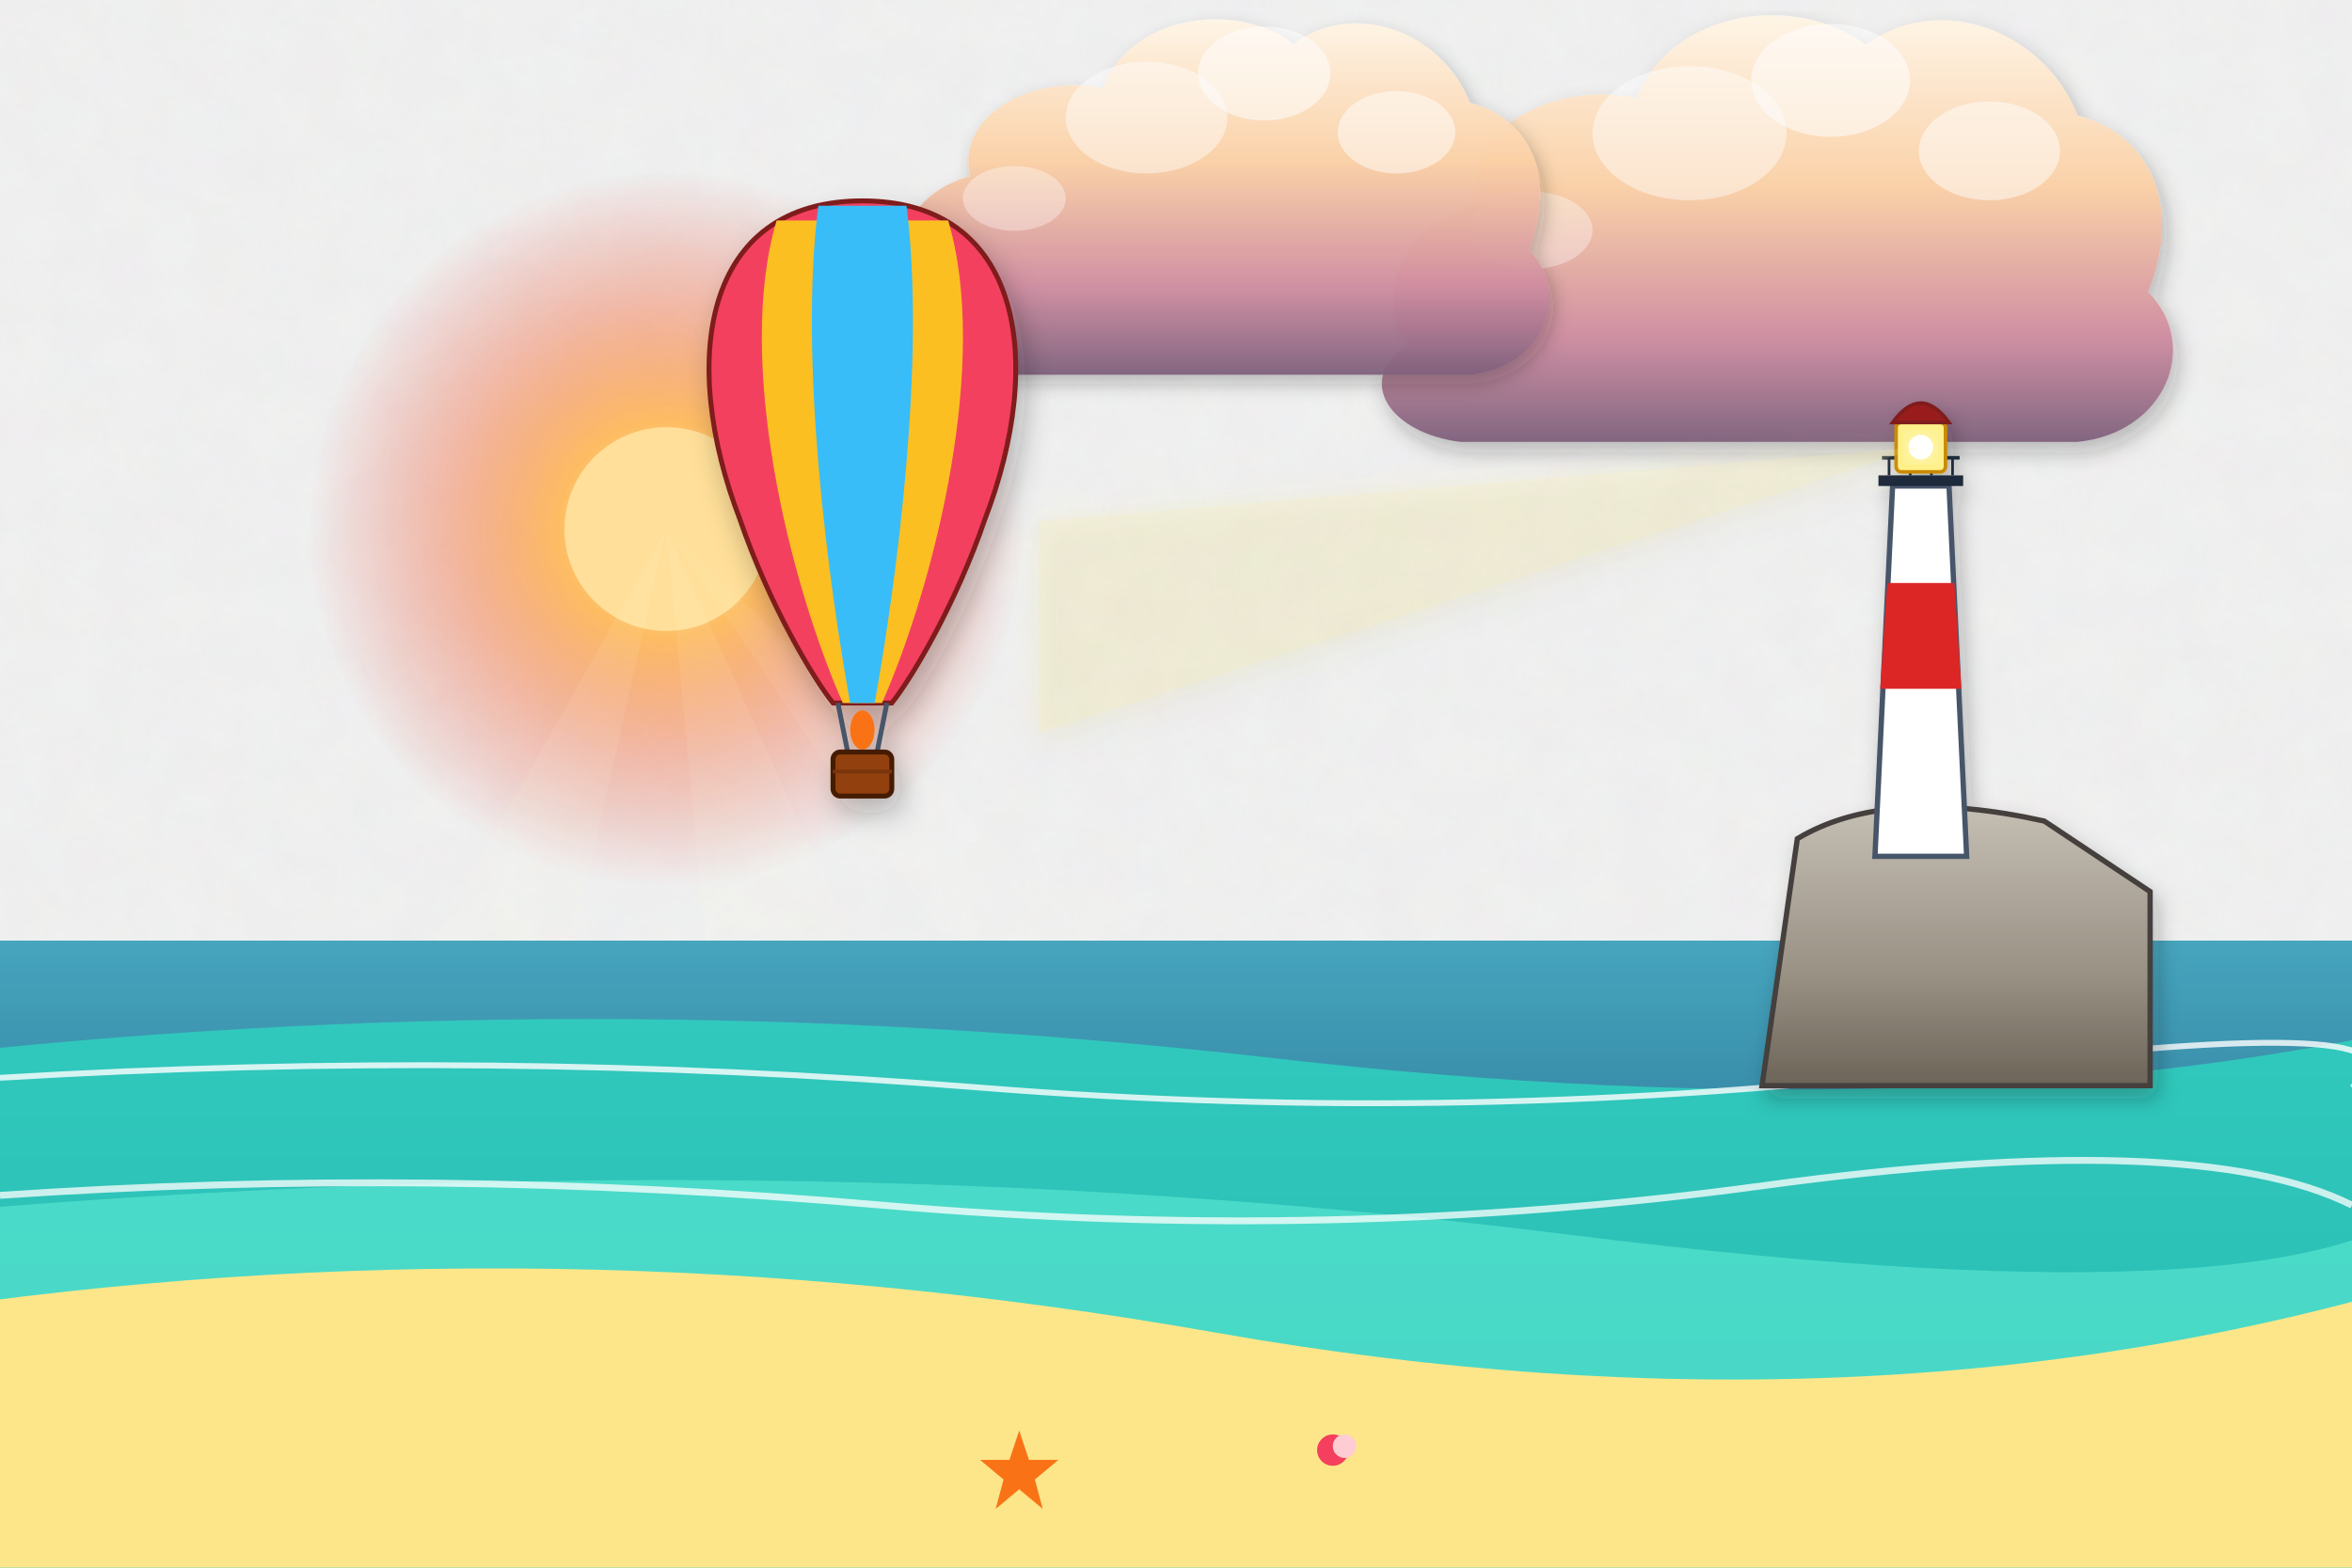
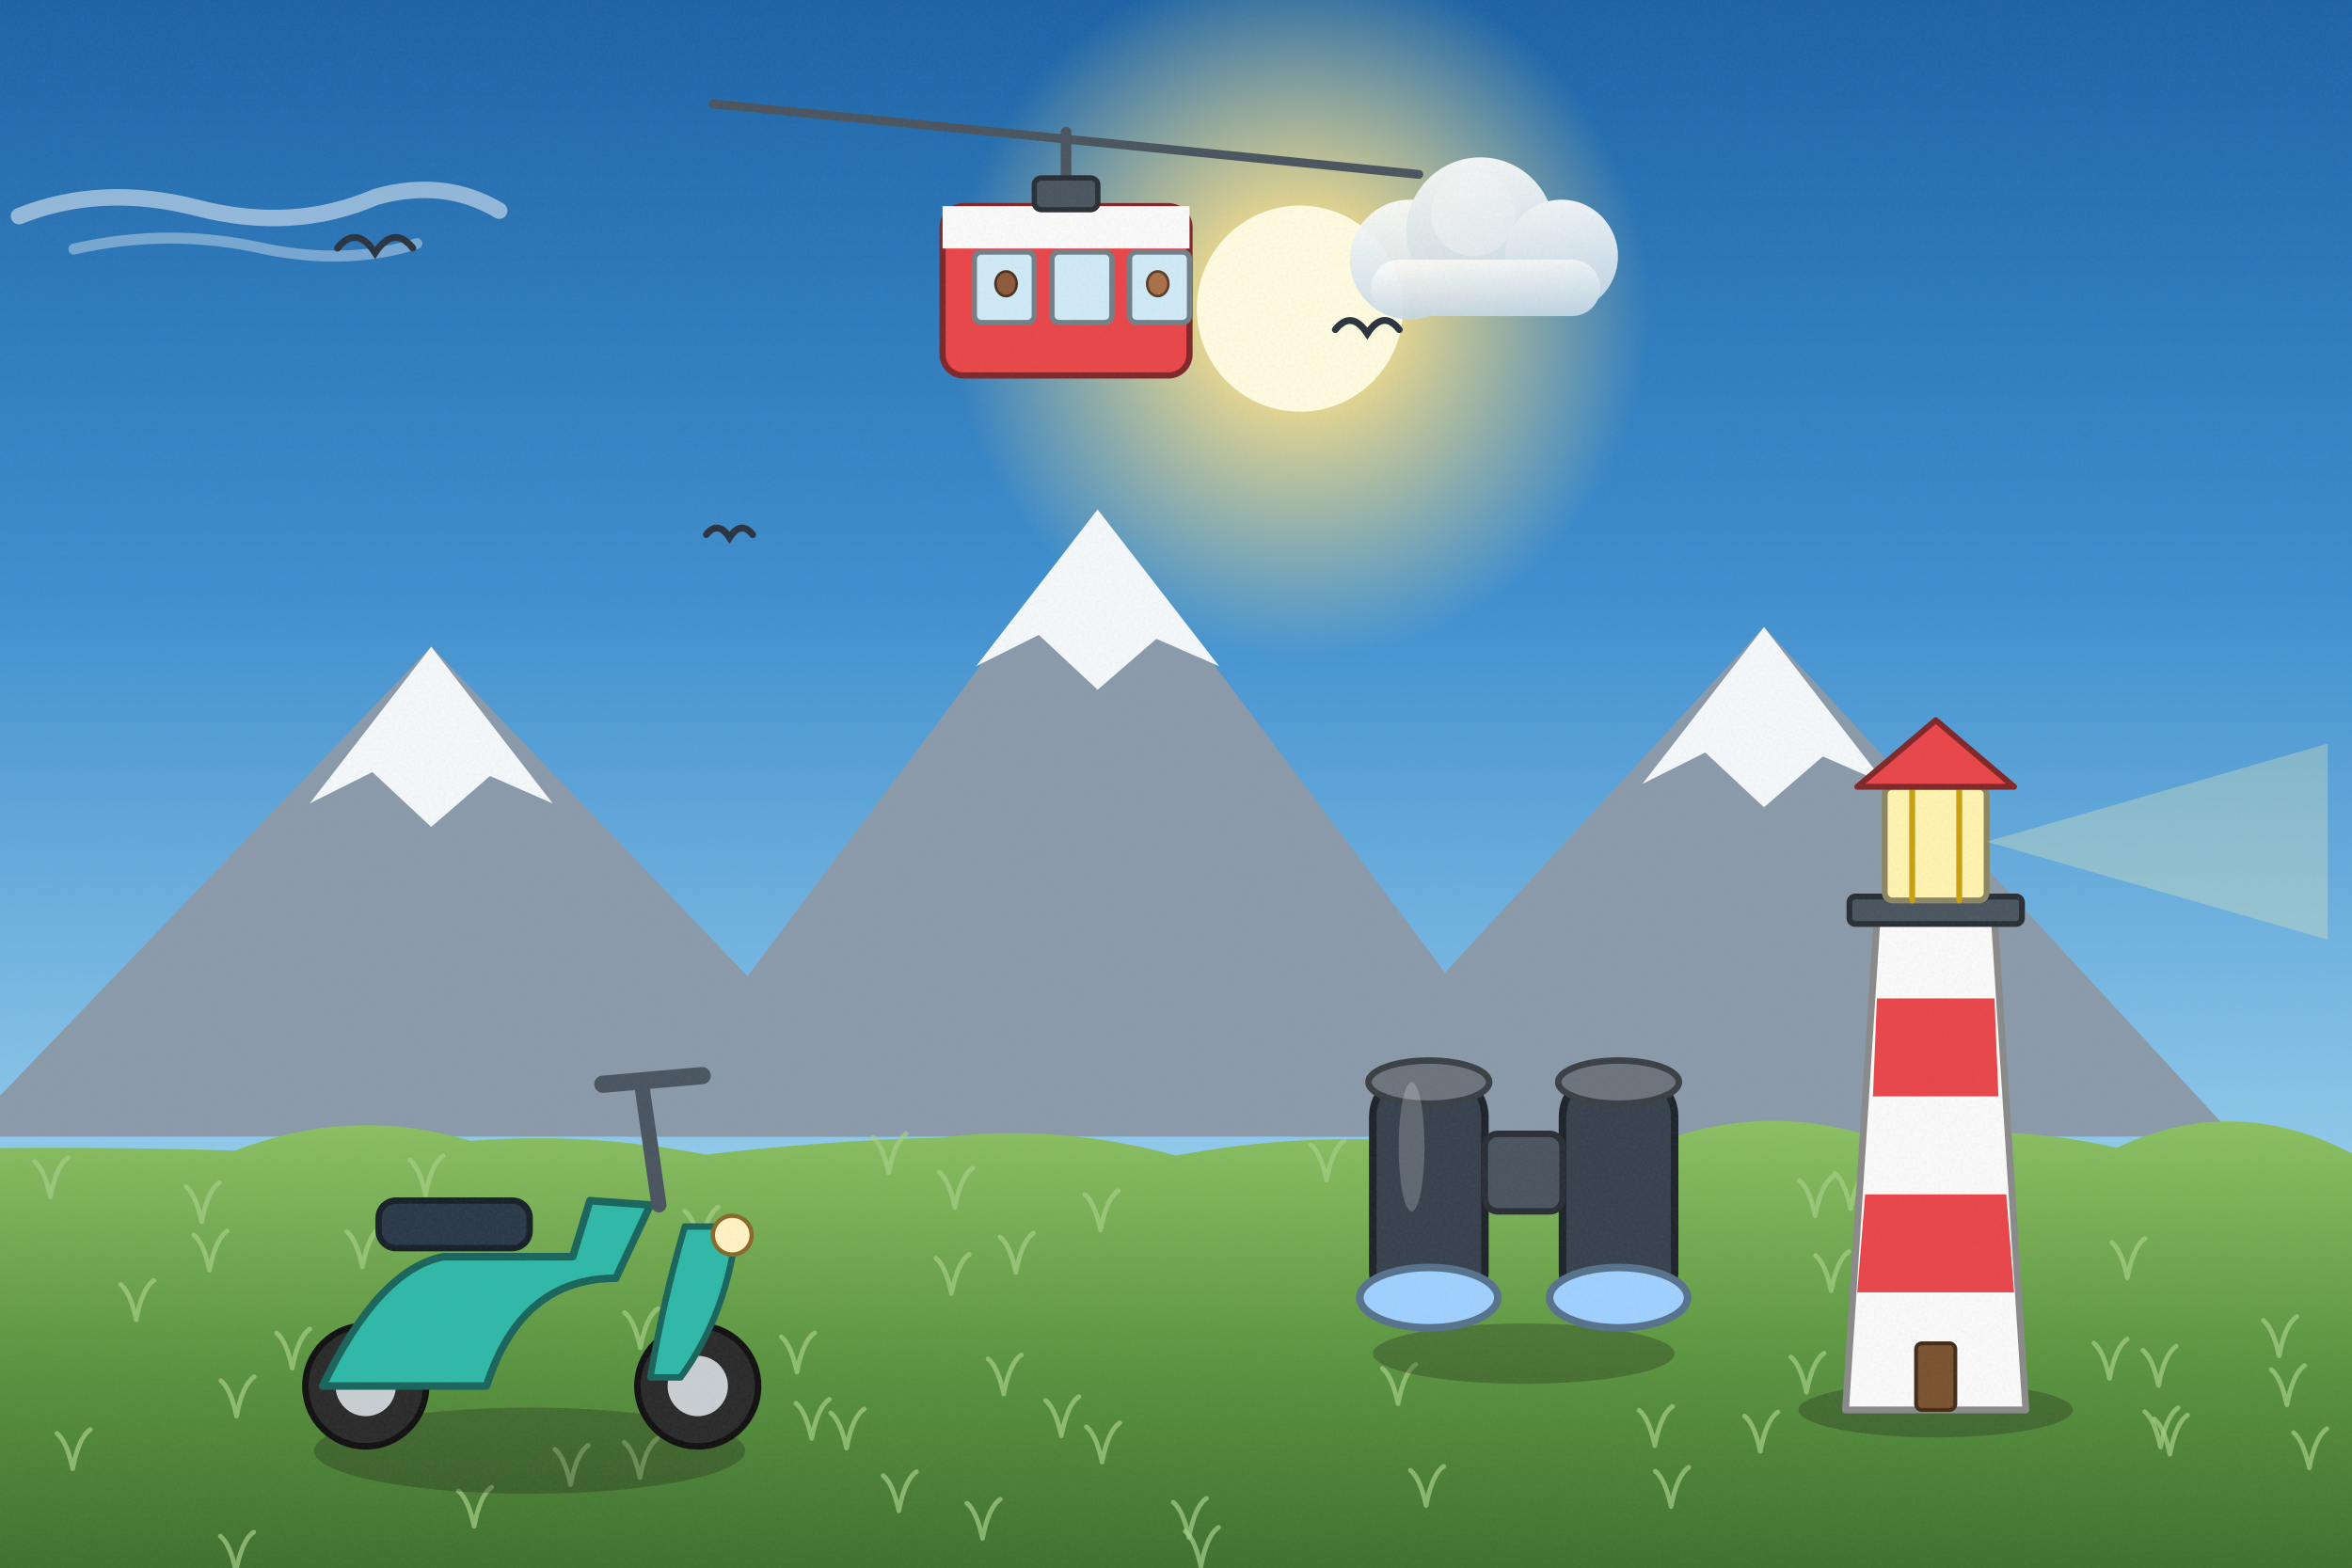
<svg xmlns="http://www.w3.org/2000/svg" viewBox="0 0 1200 800" width="1200" height="800">
  <defs>
-     <filter id="ghibliPaper" x="0%" y="0%" width="100%" height="100%">
-       <feTurbulence type="fractalNoise" baseFrequency="0.04" numOctaves="3" result="noise" seed="42" />
-       <feColorMatrix type="matrix" values="1 0 0 0 0  0 1 0 0 0  0 0 1 0 0  0 0 0 0.035 0" in="noise" result="coloredNoise" />
-       <feComposite operator="in" in2="SourceGraphic" />
-     </filter>
-     <filter id="softGlow" x="-20%" y="-20%" width="140%" height="140%">
-       <feGaussianBlur stdDeviation="8" result="blur" />
-       <feComposite in="SourceGraphic" in2="blur" operator="over" />
-     </filter>
-     <filter id="dropShadow" x="-20%" y="-20%" width="140%" height="140%">
-       <feDropShadow dx="3" dy="6" stdDeviation="6" flood-color="#141e28" flood-opacity="0.28" />
-     </filter>
-     <linearGradient id="skyDay" x1="0" y1="0" x2="0" y2="1">
-       <stop offset="0%" stop-color="#236ca7" />
-       <stop offset="35%" stop-color="#5fa3d6" />
-       <stop offset="70%" stop-color="#b8e1f2" />
-       <stop offset="100%" stop-color="#fdf3dc" />
-     </linearGradient>
-     <linearGradient id="skySunset" x1="0" y1="0" x2="0" y2="1">
-       <stop offset="0%" stop-color="#31396b" />
-       <stop offset="35%" stop-color="#73507b" />
-       <stop offset="65%" stop-color="#cb6b5c" />
-       <stop offset="85%" stop-color="#f29e5a" />
-       <stop offset="100%" stop-color="#fedaa2" />
-     </linearGradient>
-     <linearGradient id="skyDusk" x1="0" y1="0" x2="0" y2="1">
-       <stop offset="0%" stop-color="#121832" />
-       <stop offset="40%" stop-color="#262f56" />
-       <stop offset="70%" stop-color="#4e3d64" />
-       <stop offset="90%" stop-color="#915264" />
-       <stop offset="100%" stop-color="#d6846c" />
-     </linearGradient>
-     <linearGradient id="cloudBodyDay" x1="0" y1="0" x2="0" y2="1">
-       <stop offset="0%" stop-color="#ffffff" />
-       <stop offset="45%" stop-color="#fcf8f0" />
-       <stop offset="80%" stop-color="#d9e4ec" />
-       <stop offset="100%" stop-color="#b6c8d7" />
-     </linearGradient>
-     <linearGradient id="cloudBodySunset" x1="0" y1="0" x2="0" y2="1">
-       <stop offset="0%" stop-color="#fff5e6" />
-       <stop offset="40%" stop-color="#fbd0a5" />
-       <stop offset="75%" stop-color="#cf8ca0" />
-       <stop offset="100%" stop-color="#7e607c" />
-     </linearGradient>
-     <radialGradient id="sunGlowDay" cx="50%" cy="50%" r="50%">
-       <stop offset="0%" stop-color="#fffced" stop-opacity="1" />
-       <stop offset="35%" stop-color="#ffebaa" stop-opacity="0.85" />
-       <stop offset="70%" stop-color="#ffd573" stop-opacity="0.35" />
-       <stop offset="100%" stop-color="#ffd573" stop-opacity="0" />
-     </radialGradient>
-     <radialGradient id="sunGlowSunset" cx="50%" cy="50%" r="50%">
-       <stop offset="0%" stop-color="#fff8db" stop-opacity="1" />
-       <stop offset="30%" stop-color="#ffb753" stop-opacity="0.9" />
-       <stop offset="65%" stop-color="#f46e45" stop-opacity="0.4" />
-       <stop offset="100%" stop-color="#e04a43" stop-opacity="0" />
-     </radialGradient>
-     <linearGradient id="hillDistant" x1="0" y1="0" x2="0" y2="1">
-       <stop offset="0%" stop-color="#6e94a8" />
-       <stop offset="100%" stop-color="#93b9c7" />
-     </linearGradient>
-     <linearGradient id="hillMid" x1="0" y1="0" x2="0" y2="1">
-       <stop offset="0%" stop-color="#4a7c4f" />
-       <stop offset="50%" stop-color="#3c6a40" />
-       <stop offset="100%" stop-color="#2d5231" />
-     </linearGradient>
-     <linearGradient id="hillNear" x1="0" y1="0" x2="0" y2="1">
-       <stop offset="0%" stop-color="#699e4c" />
-       <stop offset="60%" stop-color="#4c7e33" />
-       <stop offset="100%" stop-color="#2f5720" />
-     </linearGradient>
-     <linearGradient id="woodTone" x1="0" y1="0" x2="0" y2="1">
-       <stop offset="0%" stop-color="#9c6d48" />
-       <stop offset="50%" stop-color="#784f30" />
-       <stop offset="100%" stop-color="#55341c" />
-     </linearGradient>
-     <linearGradient id="brassTone" x1="0" y1="0" x2="1" y2="1">
-       <stop offset="0%" stop-color="#ffe699" />
-       <stop offset="35%" stop-color="#d9a536" />
-       <stop offset="70%" stop-color="#996c14" />
-       <stop offset="100%" stop-color="#5e4007" />
+     <linearGradient id="woodTone" x1="0" y1="0" x2="1" y2="0">
+       <stop offset="0" stop-color="#a77649" />
+       <stop offset=".5" stop-color="#7d5231" />
+       <stop offset="1" stop-color="#5a381e" />
    </linearGradient>
    <linearGradient id="stoneTone" x1="0" y1="0" x2="0" y2="1">
-       <stop offset="0%" stop-color="#c5beb3" />
-       <stop offset="60%" stop-color="#999184" />
-       <stop offset="100%" stop-color="#6c6458" />
+       <stop offset="0" stop-color="#c5beb3" />
+       <stop offset="1" stop-color="#7c7468" />
    </linearGradient>
-     <linearGradient id="waterTone" x1="0" y1="0" x2="0" y2="1">
-       <stop offset="0%" stop-color="#47a5be" />
-       <stop offset="50%" stop-color="#2a7796" />
-       <stop offset="100%" stop-color="#144d6a" />
+     <filter id="softShadow" x="-20%" y="-20%" width="140%" height="140%">
+       <feDropShadow dx="2" dy="5" stdDeviation="4" flood-color="#1b1a14" flood-opacity=".25" />
+     </filter>
+     <filter id="grain" x="0" y="0" width="100%" height="100%">
+       <feTurbulence type="fractalNoise" baseFrequency=".7" numOctaves="2" seed="11" />
+       <feColorMatrix type="matrix" values="0 0 0 0 .34  0 0 0 0 .34  0 0 0 0 .32  0 0 0 .22 -.07" />
+     </filter>
+     <linearGradient id="skyMain" x1="0" y1="0" x2="0" y2="1">
+       <stop offset="0" stop-color="#1c63a6" />
+       <stop offset=".38" stop-color="#3f8fcf" />
+       <stop offset=".72" stop-color="#8cc7ea" />
+       <stop offset="1" stop-color="#d8f0f8" />
+     </linearGradient>
+     <linearGradient id="cloudG" x1="0" y1="0" x2="0" y2="1">
+       <stop offset="0" stop-color="#ffffff" />
+       <stop offset="1" stop-color="#c7d8e6" />
+     </linearGradient>
+     <radialGradient id="sunG">
+       <stop offset="0" stop-color="#fffbe0" />
+       <stop offset=".3" stop-color="#ffe38a" stop-opacity=".85" />
+       <stop offset="1" stop-color="#ffe38a" stop-opacity="0" />
+     </radialGradient>
+     <linearGradient id="gndG" x1="0" y1="0" x2="0" y2="1">
+       <stop offset="0" stop-color="#8cc063" />
+       <stop offset=".5" stop-color="#5a9440" />
+       <stop offset="1" stop-color="#3a6a2c" />
    </linearGradient>
  </defs>
-   <rect width="1200" height="800" fill="url(#skySunset)" filter="url(#ghibliPaper)" />
+   <rect width="1200" height="800" fill="url(#skyMain)" />
  <g>
-     <circle cx="340" cy="270" r="182" fill="url(#sunGlowSunset)" />
-     <circle cx="340" cy="270" r="52" fill="#ffdf99" />
-     <polygon points="340,270 40,800 220,800" fill="#fffbe6" opacity="0.08" />
-     <polygon points="340,270 390,800 580,800" fill="#fffbe6" opacity="0.08" />
-     <polygon points="340,270 700,800 900,800" fill="#fffbe6" opacity="0.06" />
+     <circle cx="663.2" cy="157.5" r="178.84" fill="url(#sunG)" />
+     <circle cx="663.2" cy="157.5" r="52.6" fill="#fffbe0" />
  </g>
-   <g transform="translate(880, 140) scale(0.9)" opacity="0.95">
-     <path d="M-180,40        C-200,10 -180,-30 -140,-40        C-150,-80 -100,-110 -50,-100        C-30,-150 40,-160 80,-130        C120,-160 180,-140 200,-90        C240,-80 260,-40 240,10        C270,40 250,90 200,95        L-150,95        C-190,90 -210,60 -180,40 Z" fill="url(#cloudBodySunset)" filter="url(#dropShadow)" />
-     <ellipse cx="60" cy="-110" rx="45" ry="32" fill="#ffffff" opacity="0.55" />
-     <ellipse cx="-20" cy="-80" rx="55" ry="38" fill="#ffffff" opacity="0.45" />
-     <ellipse cx="150" cy="-70" rx="40" ry="28" fill="#ffffff" opacity="0.5" />
-     <ellipse cx="-110" cy="-25" rx="35" ry="22" fill="#ffffff" opacity="0.35" />
+   <g transform="translate(121.7,103.3) scale(0.7)" opacity="0.9">
+     <path d="M-160,10 Q-100,-14 -30,4 Q40,22 100,-4 Q150,-18 190,6" stroke="#fff" stroke-width="12" stroke-linecap="round" fill="none" opacity=".55" />
+     <path d="M-120,34 Q-50,18 20,34 Q80,46 130,30" stroke="#fff" stroke-width="8" stroke-linecap="round" fill="none" opacity=".4" />
  </g>
-   <g transform="translate(600, 120) scale(0.75)" opacity="0.95">
-     <path d="M-180,40        C-200,10 -180,-30 -140,-40        C-150,-80 -100,-110 -50,-100        C-30,-150 40,-160 80,-130        C120,-160 180,-140 200,-90        C240,-80 260,-40 240,10        C270,40 250,90 200,95        L-150,95        C-190,90 -210,60 -180,40 Z" fill="url(#cloudBodySunset)" filter="url(#dropShadow)" />
-     <ellipse cx="60" cy="-110" rx="45" ry="32" fill="#ffffff" opacity="0.55" />
-     <ellipse cx="-20" cy="-80" rx="55" ry="38" fill="#ffffff" opacity="0.45" />
-     <ellipse cx="150" cy="-70" rx="40" ry="28" fill="#ffffff" opacity="0.5" />
-     <ellipse cx="-110" cy="-25" rx="35" ry="22" fill="#ffffff" opacity="0.35" />
+   <g transform="translate(755.3,132.5) scale(0.9)" opacity="0.9">
+     <circle cx="-40" cy="0" r="34" fill="url(#cloudG)" />
+     <circle cx="0" cy="-16" r="42" fill="url(#cloudG)" />
+     <circle cx="46" cy="-2" r="32" fill="url(#cloudG)" />
+     <rect x="-62" y="0" width="130" height="32" rx="16" fill="url(#cloudG)" />
+     <circle cx="-4" cy="-26" r="24" fill="#fff" opacity=".4" />
  </g>
-   <path d="M-50,480 L1250,480 L1250,800 L-50,800 Z" fill="url(#waterTone)" />
-   <path d="M-50,540 Q300,500 650,540 T1250,520 L1250,800 L-50,800 Z" fill="#2dd4bf" opacity="0.8" />
-   <path d="M-50,620 Q400,580 800,630 T1250,600 L1250,800 L-50,800 Z" fill="#5eead4" opacity="0.6" />
-   <path d="M0,550 Q250,535 500,555 T1000,545 T1200,555" stroke="#ffffff" stroke-width="3" fill="none" opacity="0.8" />
-   <path d="M0,610 Q220,595 450,615 T900,605 T1200,615" stroke="#ffffff" stroke-width="3.5" fill="none" opacity="0.75" />
-   <g transform="translate(980, 320) scale(0.9)" filter="url(#dropShadow)">
-     <path d="M-90,260 L-70,120 Q-20,90 70,110 L130,150 L130,260 Z" fill="url(#stoneTone)" stroke="#44403c" stroke-width="3" />
-     <polygon points="-26,130 -16,-80 16,-80 26,130" fill="#ffffff" stroke="#475569" stroke-width="3" />
-     <polygon points="-23,35 -19,-25 19,-25 23,35" fill="#dc2626" />
-     <rect x="-24" y="-86" width="48" height="6" fill="#1e293b" />
-     <line x1="-22" y1="-96" x2="22" y2="-96" stroke="#1e293b" stroke-width="2" />
-     <line x1="-18" y1="-96" x2="-18" y2="-86" stroke="#1e293b" stroke-width="1.5" />
-     <line x1="-6" y1="-96" x2="-6" y2="-86" stroke="#1e293b" stroke-width="1.5" />
-     <line x1="6" y1="-96" x2="6" y2="-86" stroke="#1e293b" stroke-width="1.5" />
-     <line x1="18" y1="-96" x2="18" y2="-86" stroke="#1e293b" stroke-width="1.5" />
-     <rect x="-14" y="-116" width="28" height="28" rx="3" fill="#fef08a" stroke="#ca8a04" stroke-width="2" />
-     <path d="M-16,-116 Q0,-138 16,-116 Z" fill="#991b1b" stroke="#7f1d1d" stroke-width="2" />
-     <circle cx="0" cy="-102" r="7" fill="#ffffff" filter="url(#softGlow)" />
-     <polygon points="0,-102 -500,-60 -500,60" fill="#fef08a" opacity="0.2" filter="url(#softGlow)" />
+   <path d="M-20,580 L220,330 L460,580 Z" fill="#8a9aaa" />
+   <path d="M158,410 L220,330 L282,410 L250,396 L220,422 L190,394 Z" fill="#f4f8fb" />
+   <path d="M320,580 L560,260 L800,580 Z" fill="#8a9aaa" />
+   <path d="M498,340 L560,260 L622,340 L590,326 L560,352 L530,324 Z" fill="#f4f8fb" />
+   <path d="M660,580 L900,320 L1140,580 Z" fill="#8a9aaa" />
+   <path d="M838,400 L900,320 L962,400 L930,386 L900,412 L870,384 Z" fill="#f4f8fb" />
+   <g>
+     <path d="M-20,586 Q60,585.1 120,587.2 Q180,564 240,582.2 Q300,577.5 360,589.2 Q420,582.1 480,580.5 Q540,573.2 600,589.7 Q660,578.4 720,582.3 Q780,576.9 840,585.4 Q900,560.5 960,581.8 Q1020,572 1080,585.7 Q1140,557.4 1200,588.6 Q1260,563.8 1320,582.2 L1240,820 L-20,820 Z" fill="url(#gndG)" />
+     <path d="M485.5,660.1 q-3,-14 -8,-18 M485.5,660.1 q3,-16 9,-20" stroke="#a5ce85" stroke-width="2.4" fill="none" stroke-linecap="round" opacity=".7" />
+     <path d="M713.3,716.3 q-3,-14 -8,-18 M713.3,716.3 q3,-16 9,-20" stroke="#a5ce85" stroke-width="2.4" fill="none" stroke-linecap="round" opacity=".7" />
+     <path d="M752,629.4 q-3,-14 -8,-18 M752,629.4 q3,-16 9,-20" stroke="#a5ce85" stroke-width="2.4" fill="none" stroke-linecap="round" opacity=".7" />
+     <path d="M1101.3,707 q-3,-14 -8,-18 M1101.3,707 q3,-16 9,-20" stroke="#a5ce85" stroke-width="2.4" fill="none" stroke-linecap="round" opacity=".7" />
+     <path d="M1178.2,749.1 q-3,-14 -8,-18 M1178.2,749.1 q3,-16 9,-20" stroke="#a5ce85" stroke-width="2.4" fill="none" stroke-linecap="round" opacity=".7" />
+     <path d="M69.5,673.4 q-3,-14 -8,-18 M69.5,673.4 q3,-16 9,-20" stroke="#a5ce85" stroke-width="2.4" fill="none" stroke-linecap="round" opacity=".7" />
+     <path d="M844.3,737.7 q-3,-14 -8,-18 M844.3,737.7 q3,-16 9,-20" stroke="#a5ce85" stroke-width="2.4" fill="none" stroke-linecap="round" opacity=".7" />
+     <path d="M727,617.8 q-3,-14 -8,-18 M727,617.8 q3,-16 9,-20" stroke="#a5ce85" stroke-width="2.4" fill="none" stroke-linecap="round" opacity=".7" />
+     <path d="M934.3,658.7 q-3,-14 -8,-18 M934.3,658.7 q3,-16 9,-20" stroke="#a5ce85" stroke-width="2.4" fill="none" stroke-linecap="round" opacity=".7" />
+     <path d="M562.3,746.1 q-3,-14 -8,-18 M562.3,746.1 q3,-16 9,-20" stroke="#a5ce85" stroke-width="2.4" fill="none" stroke-linecap="round" opacity=".7" />
+     <path d="M501.3,785.1 q-3,-14 -8,-18 M501.3,785.1 q3,-16 9,-20" stroke="#a5ce85" stroke-width="2.4" fill="none" stroke-linecap="round" opacity=".7" />
+     <path d="M676.8,602.2 q-3,-14 -8,-18 M676.8,602.2 q3,-16 9,-20" stroke="#a5ce85" stroke-width="2.4" fill="none" stroke-linecap="round" opacity=".7" />
+     <path d="M561.5,627.6 q-3,-14 -8,-18 M561.5,627.6 q3,-16 9,-20" stroke="#a5ce85" stroke-width="2.4" fill="none" stroke-linecap="round" opacity=".7" />
+     <path d="M944.2,616.8 q-3,-14 -8,-18 M944.2,616.8 q3,-16 9,-20" stroke="#a5ce85" stroke-width="2.4" fill="none" stroke-linecap="round" opacity=".7" />
+     <path d="M487.2,616.1 q-3,-14 -8,-18 M487.2,616.1 q3,-16 9,-20" stroke="#a5ce85" stroke-width="2.4" fill="none" stroke-linecap="round" opacity=".7" />
+     <path d="M120.4,801.9 q-3,-14 -8,-18 M120.4,801.9 q3,-16 9,-20" stroke="#a5ce85" stroke-width="2.4" fill="none" stroke-linecap="round" opacity=".7" />
+     <path d="M727.6,768.3 q-3,-14 -8,-18 M727.6,768.3 q3,-16 9,-20" stroke="#a5ce85" stroke-width="2.4" fill="none" stroke-linecap="round" opacity=".7" />
+     <path d="M1107.1,742.1 q-3,-14 -8,-18 M1107.1,742.1 q3,-16 9,-20" stroke="#a5ce85" stroke-width="2.4" fill="none" stroke-linecap="round" opacity=".7" />
+     <path d="M25.7,610.8 q-3,-14 -8,-18 M25.7,610.8 q3,-16 9,-20" stroke="#a5ce85" stroke-width="2.4" fill="none" stroke-linecap="round" opacity=".7" />
+     <path d="M612.7,799.4 q-3,-14 -8,-18 M612.7,799.4 q3,-16 9,-20" stroke="#a5ce85" stroke-width="2.4" fill="none" stroke-linecap="round" opacity=".7" />
+     <path d="M184.9,646.5 q-3,-14 -8,-18 M184.9,646.5 q3,-16 9,-20" stroke="#a5ce85" stroke-width="2.4" fill="none" stroke-linecap="round" opacity=".7" />
+     <path d="M512.1,711.4 q-3,-14 -8,-18 M512.1,711.4 q3,-16 9,-20" stroke="#a5ce85" stroke-width="2.4" fill="none" stroke-linecap="round" opacity=".7" />
+     <path d="M326.5,754 q-3,-14 -8,-18 M326.5,754 q3,-16 9,-20" stroke="#a5ce85" stroke-width="2.4" fill="none" stroke-linecap="round" opacity=".7" />
+     <path d="M37.1,749.5 q-3,-14 -8,-18 M37.1,749.5 q3,-16 9,-20" stroke="#a5ce85" stroke-width="2.4" fill="none" stroke-linecap="round" opacity=".7" />
+     <path d="M1102.3,738.4 q-3,-14 -8,-18 M1102.3,738.4 q3,-16 9,-20" stroke="#a5ce85" stroke-width="2.4" fill="none" stroke-linecap="round" opacity=".7" />
+     <path d="M240.1,689.5 q-3,-14 -8,-18 M240.1,689.5 q3,-16 9,-20" stroke="#a5ce85" stroke-width="2.4" fill="none" stroke-linecap="round" opacity=".7" />
+     <path d="M458.6,771 q-3,-14 -8,-18 M458.6,771 q3,-16 9,-20" stroke="#a5ce85" stroke-width="2.4" fill="none" stroke-linecap="round" opacity=".7" />
+     <path d="M606.6,784.6 q-3,-14 -8,-18 M606.6,784.6 q3,-16 9,-20" stroke="#a5ce85" stroke-width="2.4" fill="none" stroke-linecap="round" opacity=".7" />
+     <path d="M406.6,700.2 q-3,-14 -8,-18 M406.6,700.2 q3,-16 9,-20" stroke="#a5ce85" stroke-width="2.4" fill="none" stroke-linecap="round" opacity=".7" />
+     <path d="M1166.8,716.9 q-3,-14 -8,-18 M1166.8,716.9 q3,-16 9,-20" stroke="#a5ce85" stroke-width="2.4" fill="none" stroke-linecap="round" opacity=".7" />
+     <path d="M414.1,734.1 q-3,-14 -8,-18 M414.1,734.1 q3,-16 9,-20" stroke="#a5ce85" stroke-width="2.4" fill="none" stroke-linecap="round" opacity=".7" />
+     <path d="M241.9,778.9 q-3,-14 -8,-18 M241.9,778.9 q3,-16 9,-20" stroke="#a5ce85" stroke-width="2.4" fill="none" stroke-linecap="round" opacity=".7" />
+     <path d="M149.1,698.2 q-3,-14 -8,-18 M149.1,698.2 q3,-16 9,-20" stroke="#a5ce85" stroke-width="2.4" fill="none" stroke-linecap="round" opacity=".7" />
+     <path d="M102.9,623.5 q-3,-14 -8,-18 M102.9,623.5 q3,-16 9,-20" stroke="#a5ce85" stroke-width="2.4" fill="none" stroke-linecap="round" opacity=".7" />
+     <path d="M541.5,732.7 q-3,-14 -8,-18 M541.5,732.7 q3,-16 9,-20" stroke="#a5ce85" stroke-width="2.4" fill="none" stroke-linecap="round" opacity=".7" />
+     <path d="M816.4,611.4 q-3,-14 -8,-18 M816.4,611.4 q3,-16 9,-20" stroke="#a5ce85" stroke-width="2.4" fill="none" stroke-linecap="round" opacity=".7" />
+     <path d="M326.7,687.8 q-3,-14 -8,-18 M326.7,687.8 q3,-16 9,-20" stroke="#a5ce85" stroke-width="2.4" fill="none" stroke-linecap="round" opacity=".7" />
+     <path d="M518.3,649.3 q-3,-14 -8,-18 M518.3,649.3 q3,-16 9,-20" stroke="#a5ce85" stroke-width="2.4" fill="none" stroke-linecap="round" opacity=".7" />
+     <path d="M748.6,643 q-3,-14 -8,-18 M748.6,643 q3,-16 9,-20" stroke="#a5ce85" stroke-width="2.4" fill="none" stroke-linecap="round" opacity=".7" />
+     <path d="M313.6,645.6 q-3,-14 -8,-18 M313.6,645.6 q3,-16 9,-20" stroke="#a5ce85" stroke-width="2.4" fill="none" stroke-linecap="round" opacity=".7" />
+     <path d="M1085.4,652 q-3,-14 -8,-18 M1085.4,652 q3,-16 9,-20" stroke="#a5ce85" stroke-width="2.4" fill="none" stroke-linecap="round" opacity=".7" />
+     <path d="M120.7,722.6 q-3,-14 -8,-18 M120.7,722.6 q3,-16 9,-20" stroke="#a5ce85" stroke-width="2.4" fill="none" stroke-linecap="round" opacity=".7" />
+     <path d="M431.9,739 q-3,-14 -8,-18 M431.9,739 q3,-16 9,-20" stroke="#a5ce85" stroke-width="2.4" fill="none" stroke-linecap="round" opacity=".7" />
+     <path d="M926.1,620.4 q-3,-14 -8,-18 M926.1,620.4 q3,-16 9,-20" stroke="#a5ce85" stroke-width="2.4" fill="none" stroke-linecap="round" opacity=".7" />
+     <path d="M898.1,740.6 q-3,-14 -8,-18 M898.1,740.6 q3,-16 9,-20" stroke="#a5ce85" stroke-width="2.4" fill="none" stroke-linecap="round" opacity=".7" />
+     <path d="M852.6,768.8 q-3,-14 -8,-18 M852.6,768.8 q3,-16 9,-20" stroke="#a5ce85" stroke-width="2.4" fill="none" stroke-linecap="round" opacity=".7" />
+     <path d="M921.7,710.5 q-3,-14 -8,-18 M921.7,710.5 q3,-16 9,-20" stroke="#a5ce85" stroke-width="2.4" fill="none" stroke-linecap="round" opacity=".7" />
+     <path d="M291.1,757.6 q-3,-14 -8,-18 M291.1,757.6 q3,-16 9,-20" stroke="#a5ce85" stroke-width="2.4" fill="none" stroke-linecap="round" opacity=".7" />
+     <path d="M1076.3,703.4 q-3,-14 -8,-18 M1076.3,703.4 q3,-16 9,-20" stroke="#a5ce85" stroke-width="2.4" fill="none" stroke-linecap="round" opacity=".7" />
+     <path d="M806.2,602.5 q-3,-14 -8,-18 M806.2,602.5 q3,-16 9,-20" stroke="#a5ce85" stroke-width="2.4" fill="none" stroke-linecap="round" opacity=".7" />
+     <path d="M217.1,609.8 q-3,-14 -8,-18 M217.1,609.8 q3,-16 9,-20" stroke="#a5ce85" stroke-width="2.4" fill="none" stroke-linecap="round" opacity=".7" />
+     <path d="M106.9,648.2 q-3,-14 -8,-18 M106.9,648.2 q3,-16 9,-20" stroke="#a5ce85" stroke-width="2.4" fill="none" stroke-linecap="round" opacity=".7" />
+     <path d="M991,600.2 q-3,-14 -8,-18 M991,600.2 q3,-16 9,-20" stroke="#a5ce85" stroke-width="2.4" fill="none" stroke-linecap="round" opacity=".7" />
+     <path d="M1162.8,691.9 q-3,-14 -8,-18 M1162.8,691.9 q3,-16 9,-20" stroke="#a5ce85" stroke-width="2.4" fill="none" stroke-linecap="round" opacity=".7" />
+     <path d="M357.4,636 q-3,-14 -8,-18 M357.4,636 q3,-16 9,-20" stroke="#a5ce85" stroke-width="2.4" fill="none" stroke-linecap="round" opacity=".7" />
+     <path d="M453.4,598.5 q-3,-14 -8,-18 M453.4,598.5 q3,-16 9,-20" stroke="#a5ce85" stroke-width="2.4" fill="none" stroke-linecap="round" opacity=".7" />
  </g>
-   <g transform="translate(440, 240) scale(1.25)" filter="url(#dropShadow)">
-     <path d="M0,-110 C-65,-110 -75,-45 -50,20 C-38,55 -20,85 -12,95 L12,95 C20,85 38,55 50,20 C75,-45 65,-110 0,-110 Z" fill="#f43f5e" stroke="#7f1d1d" stroke-width="2" />
-     <path d="M-35,-102 C-52,-45 -30,45 -8,95 L8,95 C30,45 52,-45 35,-102 Z" fill="#fbbf24" />
-     <path d="M-18,-108 C-26,-45 -14,45 -5,95 L5,95 C14,45 26,-45 18,-108 Z" fill="#38bdf8" />
-     <line x1="-10" y1="95" x2="-6" y2="115" stroke="#475569" stroke-width="2" />
-     <line x1="10" y1="95" x2="6" y2="115" stroke="#475569" stroke-width="2" />
-     <ellipse cx="0" cy="106" rx="5" ry="8" fill="#f97316" />
-     <rect x="-12" y="115" width="24" height="18" rx="3" fill="#92400e" stroke="#451a03" stroke-width="2" />
-     <line x1="-12" y1="123" x2="12" y2="123" stroke="#78350f" stroke-width="1.5" />
+   <g stroke="#2a3440" stroke-width="3.5" fill="none" stroke-linecap="round">
+     <path d="M172.2,126.6 q9.6,-12 19.2,2.4 q9.6,-14.4 19.2,-2.4" />
+     <path d="M681.3,168.2 q8.2,-10.2 16.3,2 q8.2,-12.3 16.3,-2" />
+     <path d="M360.4,272.8 q5.9,-7.4 11.8,1.5 q5.9,-8.9 11.8,-1.5" />
  </g>
-   <path d="M-50,670 Q280,620 620,680 T1250,650 L1250,800 L-50,800 Z" fill="#fde68a" />
-   <polygon points="520,730 525,745 540,745 528,755 532,770 520,760 508,770 512,755 500,745 515,745" fill="#f97316" />
-   <circle cx="680" cy="740" r="8" fill="#f43f5e" />
-   <circle cx="686" cy="738" r="6" fill="#fecdd3" />
+   <g transform="translate(543.9,188) scale(0.9)">
+     <line x1="-200" y1="-150" x2="200" y2="-110" stroke="#4a5560" stroke-width="5" stroke-linecap="round" />
+     <line x1="0" y1="-134" x2="0" y2="-92" stroke="#4a5560" stroke-width="6" stroke-linecap="round" />
+     <rect x="-70" y="-92" width="140" height="96" rx="12" fill="#e8464a" stroke="#802729" stroke-width="3.5" />
+     <rect x="-70" y="-92" width="140" height="24" rx="0" fill="#fafafa" stroke="#8a8a8a" stroke-width="0" />
+     <rect x="-52" y="-66" width="34" height="40" rx="4" fill="#cfe9f6" stroke="#728087" stroke-width="3" />
+     <rect x="-8" y="-66" width="34" height="40" rx="4" fill="#cfe9f6" stroke="#728087" stroke-width="3" />
+     <rect x="36" y="-66" width="34" height="40" rx="4" fill="#cfe9f6" stroke="#728087" stroke-width="3" />
+     <ellipse cx="-34" cy="-48" rx="6" ry="7" fill="#8d5a3b" stroke="#4e3220" stroke-width="1.5" />
+     <ellipse cx="52" cy="-48" rx="6" ry="7" fill="#a8704a" stroke="#5c3e29" stroke-width="1.5" />
+     <rect x="-18" y="-108" width="36" height="18" rx="4" fill="#4a5560" stroke="#292f35" stroke-width="3" />
+   </g>
+   <g transform="translate(777.4,690.8) scale(1.1)">
+     <ellipse cx="0" cy="0" rx="70" ry="14" fill="#1b1a14" opacity="0.28" />
+     <rect x="-70" y="-130" width="52" height="112" rx="20" fill="#37424e" stroke="#1e242b" stroke-width="3.5" />
+     <rect x="18" y="-130" width="52" height="112" rx="20" fill="#37424e" stroke="#1e242b" stroke-width="3.5" />
+     <rect x="-18" y="-102" width="36" height="36" rx="6" fill="#4a5560" stroke="#292f35" stroke-width="3" />
+     <ellipse cx="-44" cy="-126" rx="28" ry="10" fill="#6b747d" stroke="#3b4045" stroke-width="3" />
+     <ellipse cx="44" cy="-126" rx="28" ry="10" fill="#6b747d" stroke="#3b4045" stroke-width="3" />
+     <ellipse cx="-44" cy="-26" rx="32" ry="14" fill="#9fd0ff" stroke="#57728c" stroke-width="3.5" />
+     <ellipse cx="44" cy="-26" rx="32" ry="14" fill="#9fd0ff" stroke="#57728c" stroke-width="3.5" />
+     <ellipse cx="-52" cy="-96" rx="6" ry="30" fill="#ffffff" opacity="0.2" />
+   </g>
+   <g transform="translate(987.6,719.5) scale(1)">
+     <ellipse cx="0" cy="0" rx="70" ry="14" fill="#1b1a14" opacity="0.28" />
+     <path d="M-46,0 L-30,-250 L30,-250 L46,0 Z" fill="#fafafa" stroke="#8a8a8a" stroke-width="3.5" stroke-linejoin="round" stroke-linecap="round" />
+     <path d="M-40,-60 L-36,-110 L36,-110 L40,-60 Z" fill="#e8464a" stroke="#802729" stroke-width="0" stroke-linejoin="round" stroke-linecap="round" />
+     <path d="M-32,-160 L-30,-210 L30,-210 L32,-160 Z" fill="#e8464a" stroke="#802729" stroke-width="0" stroke-linejoin="round" stroke-linecap="round" />
+     <rect x="-44" y="-262" width="88" height="14" rx="3" fill="#4a5560" stroke="#292f35" stroke-width="3" />
+     <rect x="-26" y="-318" width="52" height="58" rx="4" fill="#fff3b0" stroke="#8c8661" stroke-width="3" />
+     <line x1="-12" y1="-318" x2="-12" y2="-260" stroke="#c9a010" stroke-width="3" stroke-linecap="round" />
+     <line x1="12" y1="-318" x2="12" y2="-260" stroke="#c9a010" stroke-width="3" stroke-linecap="round" />
+     <path d="M-40,-318 L0,-352 L40,-318 Z" fill="#e8464a" stroke="#802729" stroke-width="3" stroke-linejoin="round" stroke-linecap="round" />
+     <polygon points="26,-290 200,-340 200,-240" fill="#fff3b0" opacity=".28" />
+     <rect x="-10" y="-34" width="20" height="34" rx="3" fill="#7a5230" stroke="#432d1a" stroke-width="2" />
+   </g>
+   <g transform="translate(270.2,735.9) scale(1.1)">
+     <ellipse cx="0" cy="4" rx="100" ry="20" fill="#1b1a14" opacity="0.28" />
+     <g transform="translate(-76,-26)">
+       <circle r="28" fill="#2b2b2b" stroke="#111" stroke-width="3" />
+       <circle r="14" fill="#c9ced3" />
+     </g>
+     <g transform="translate(78,-26)">
+       <circle r="28" fill="#2b2b2b" stroke="#111" stroke-width="3" />
+       <circle r="14" fill="#c9ced3" />
+     </g>
+     <path d="M-96,-26 L-20,-26 Q-4,-76 40,-76 L56,-110 L28,-112 L20,-86 L-40,-86 Q-70,-80 -96,-26 Z" fill="#2fb8a8" stroke="#1a655c" stroke-width="3.5" stroke-linejoin="round" stroke-linecap="round" />
+     <rect x="-70" y="-112" width="70" height="22" rx="8" fill="#2b3a4a" stroke="#182029" stroke-width="3" />
+     <line x1="60" y1="-110" x2="52" y2="-166" stroke="#4a5560" stroke-width="7" stroke-linecap="round" />
+     <line x1="34" y1="-166" x2="80" y2="-170" stroke="#4a5560" stroke-width="8" stroke-linecap="round" />
+     <path d="M70,-30 Q92,-60 96,-100 L72,-100 Q62,-66 56,-30 Z" fill="#2fb8a8" stroke="#1a655c" stroke-width="3" stroke-linejoin="round" stroke-linecap="round" />
+     <circle cx="94" cy="-96" r="9" fill="#fff3c4" stroke="#8a6a2a" stroke-width="2" />
+   </g>
+   <rect x="-1" y="0" width="1202" height="800" filter="url(#grain)" opacity=".55" />
</svg>
